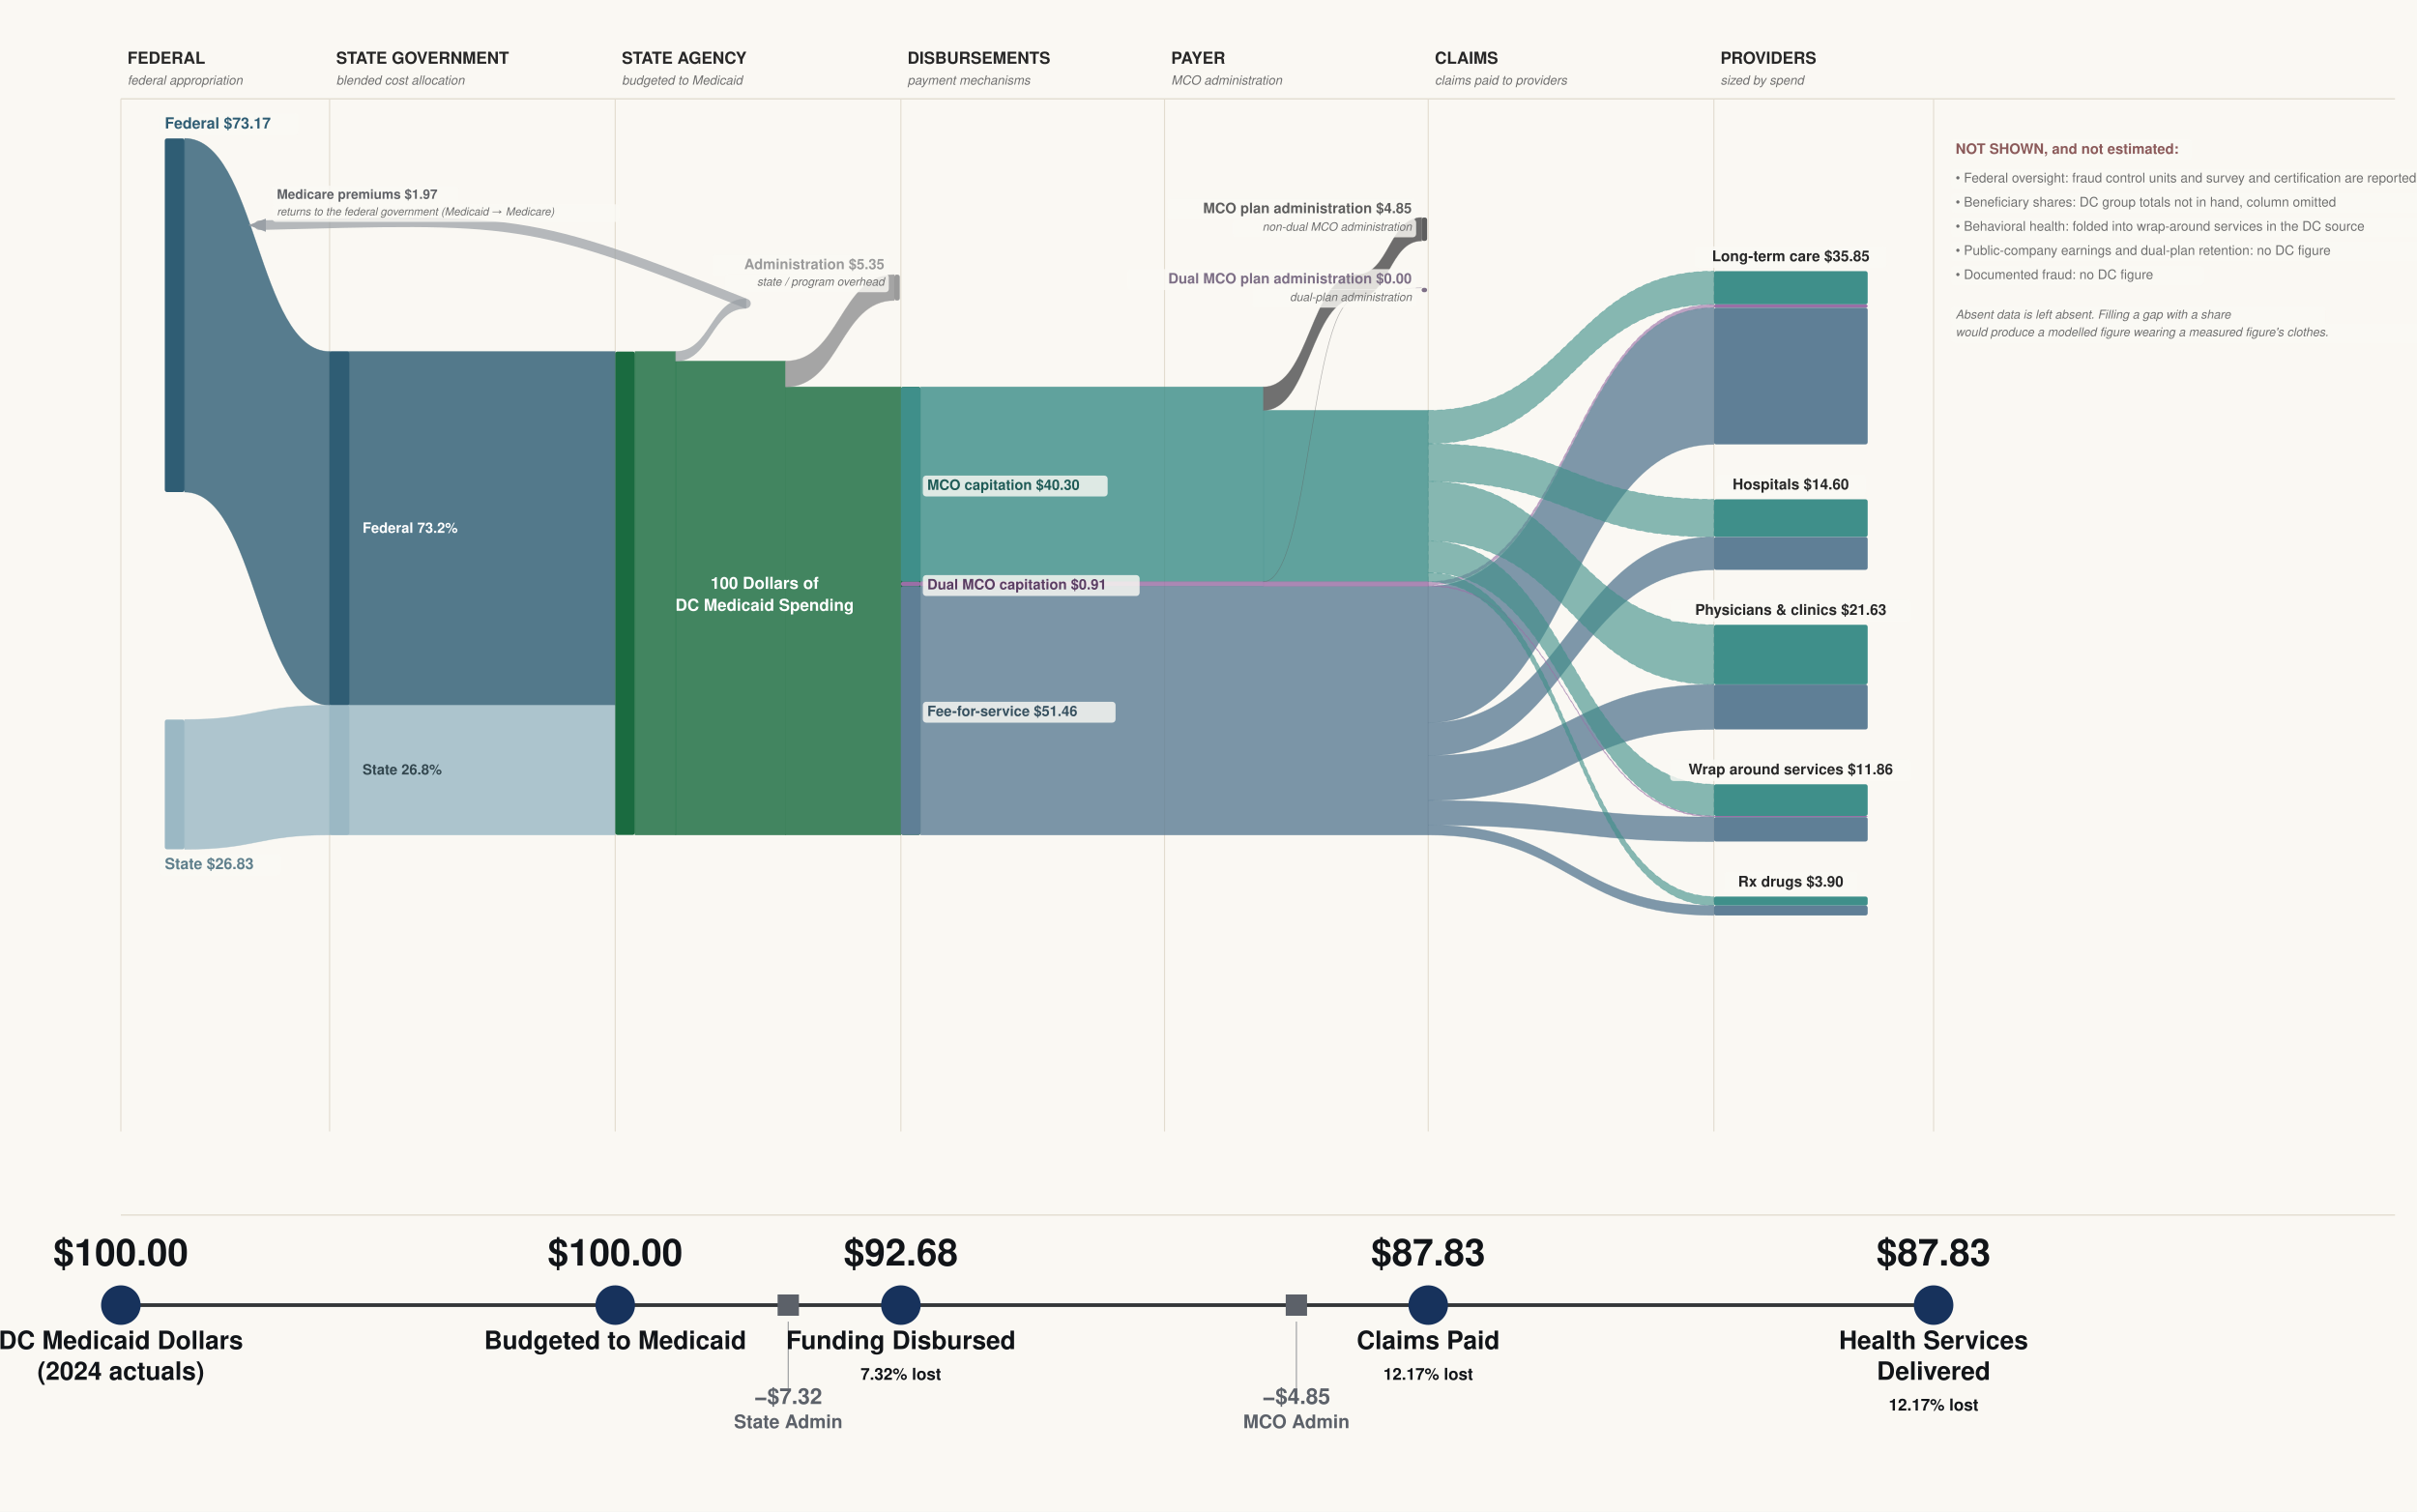
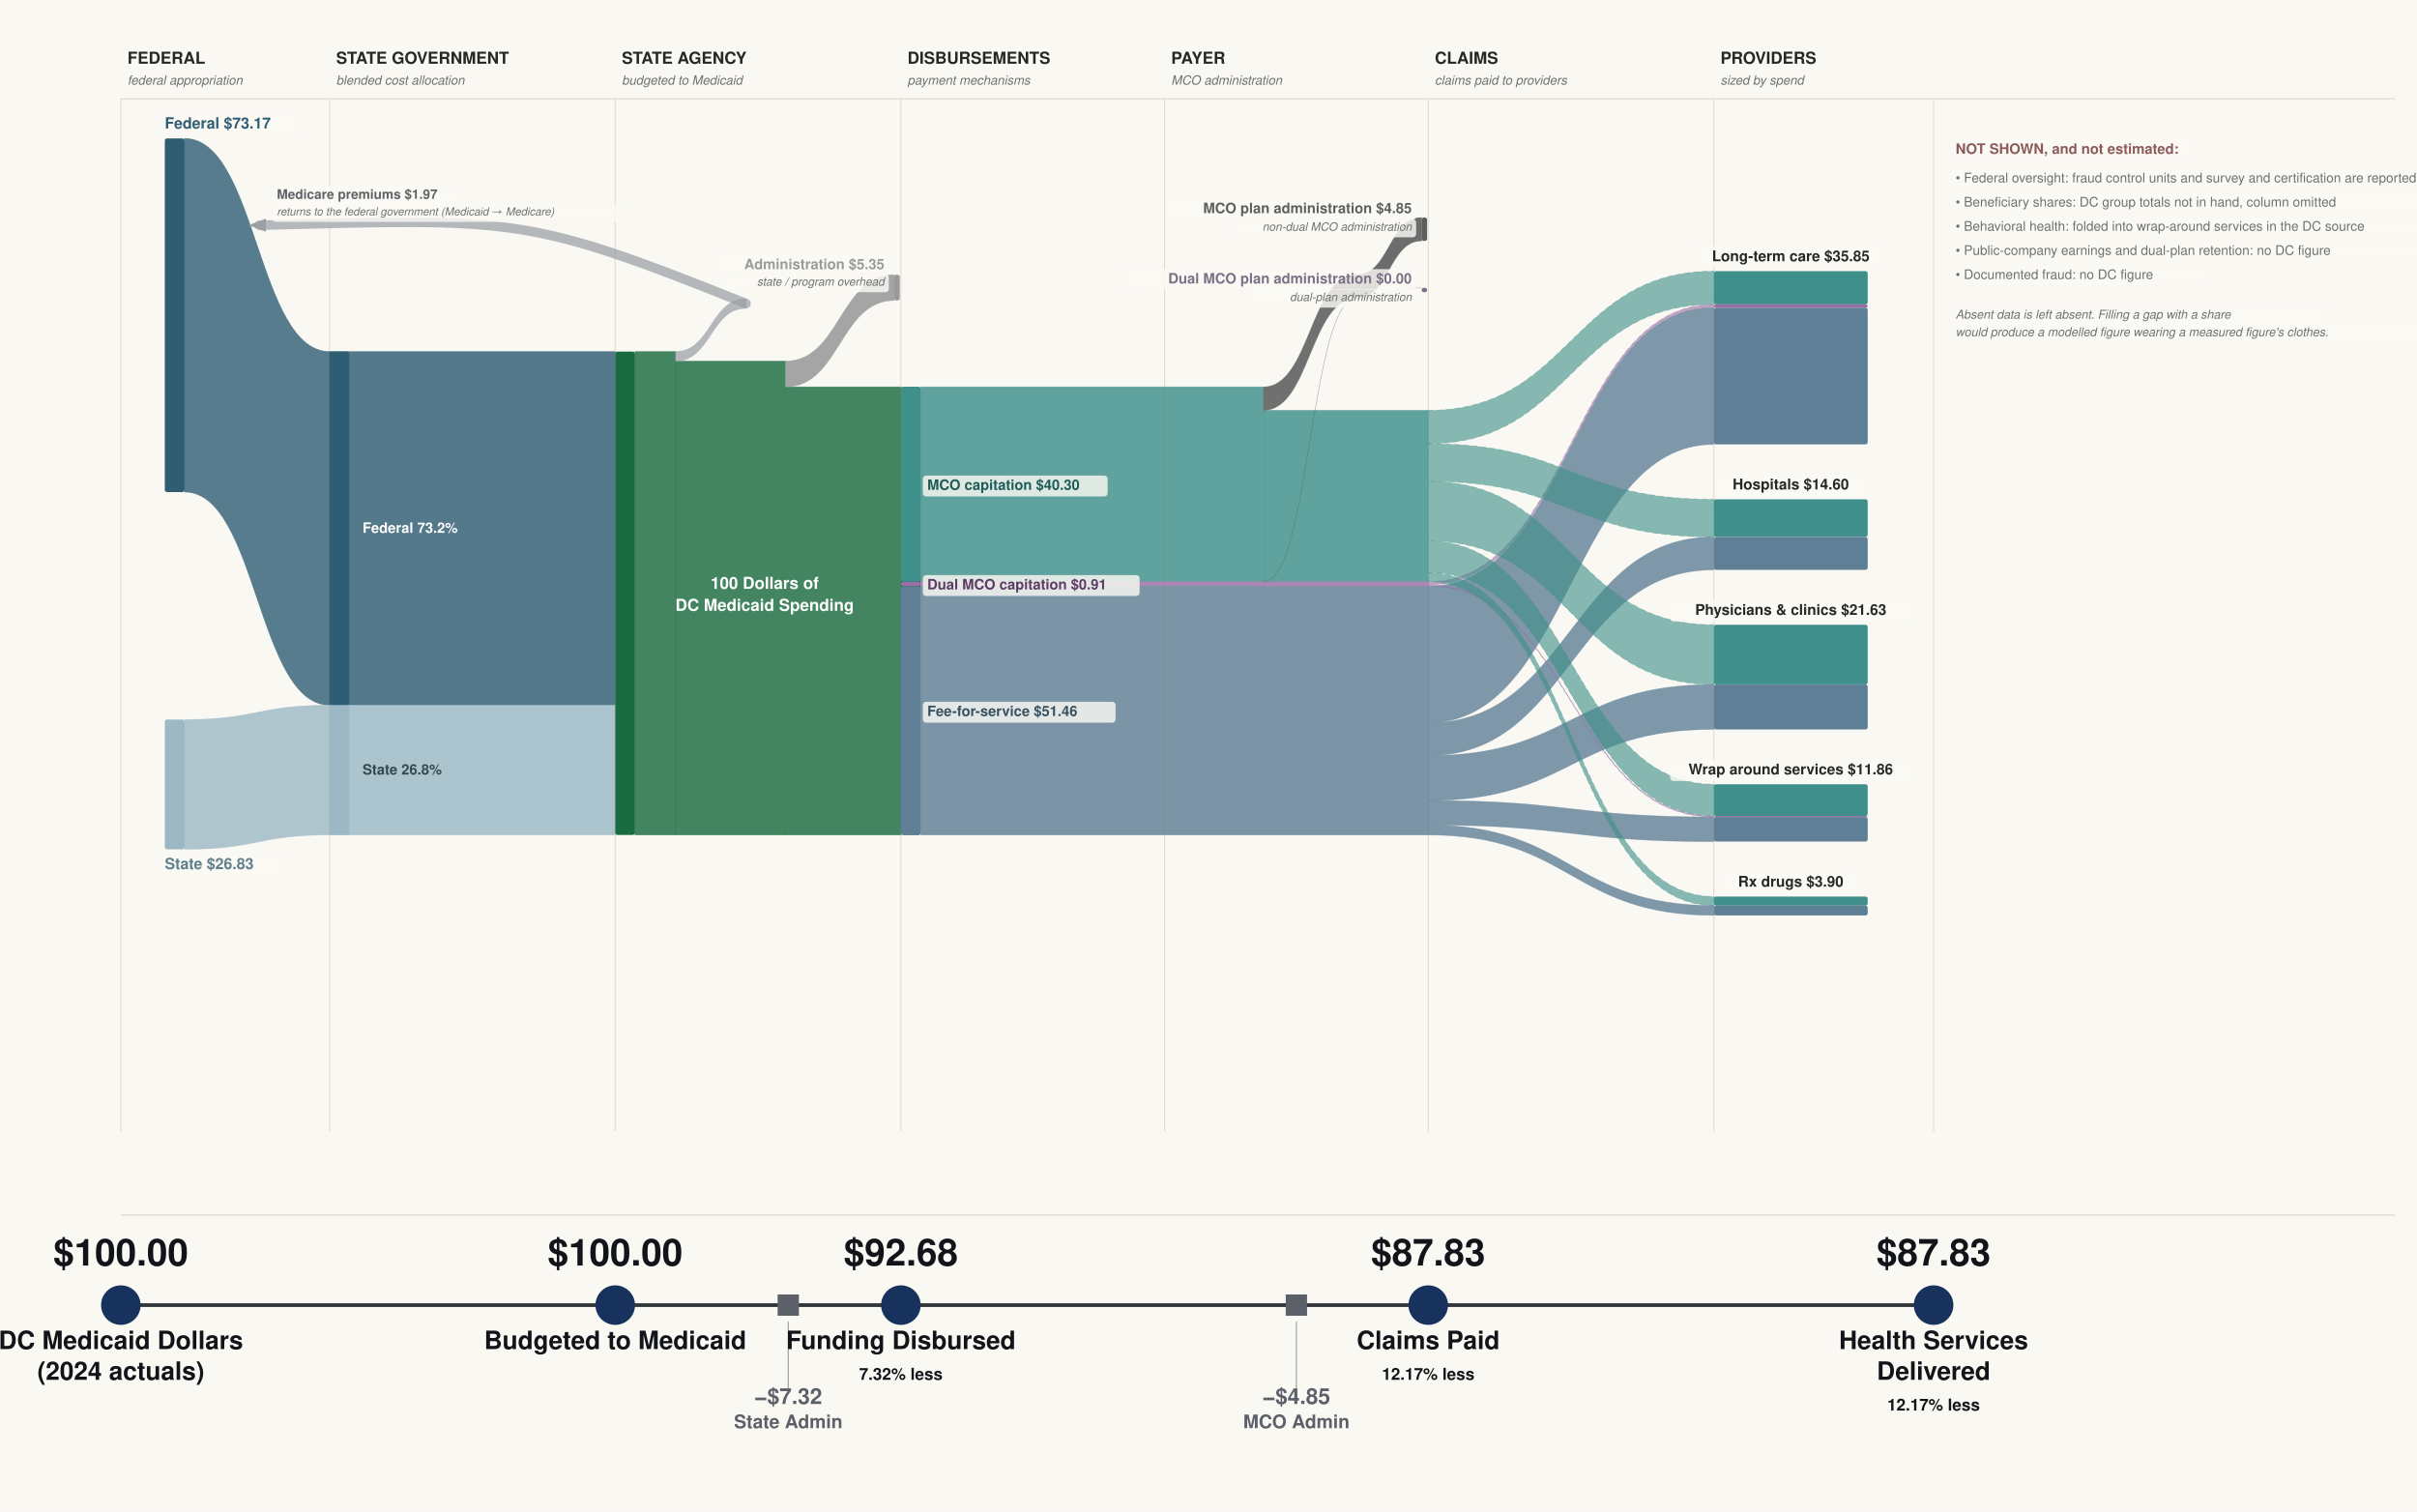
<svg xmlns="http://www.w3.org/2000/svg" viewBox="0 0 2200 1376" width="100%">
  <g id="baseline">
    <rect x="0" y="0" width="2200" height="1376" fill="#faf8f3" />
    <text x="116.0" y="58.0" font-family="Segoe UI, Helvetica, Arial, sans-serif" font-size="15" fill="#272727" text-anchor="start" font-weight="bold">FEDERAL</text>
    <text x="116.0" y="77.0" font-family="Segoe UI, Helvetica, Arial, sans-serif" font-size="11.5" fill="#6f6f6f" text-anchor="start" font-weight="normal" font-style="italic">federal appropriation</text>
    <line x1="110" y1="90" x2="110" y2="1030" stroke="#e2dccf" stroke-width="1" />
    <text x="306.0" y="58.0" font-family="Segoe UI, Helvetica, Arial, sans-serif" font-size="15" fill="#272727" text-anchor="start" font-weight="bold">STATE GOVERNMENT</text>
    <text x="306.0" y="77.0" font-family="Segoe UI, Helvetica, Arial, sans-serif" font-size="11.5" fill="#6f6f6f" text-anchor="start" font-weight="normal" font-style="italic">blended cost allocation</text>
    <line x1="300" y1="90" x2="300" y2="1030" stroke="#e2dccf" stroke-width="1" />
    <text x="566.0" y="58.0" font-family="Segoe UI, Helvetica, Arial, sans-serif" font-size="15" fill="#272727" text-anchor="start" font-weight="bold">STATE AGENCY</text>
    <text x="566.0" y="77.0" font-family="Segoe UI, Helvetica, Arial, sans-serif" font-size="11.5" fill="#6f6f6f" text-anchor="start" font-weight="normal" font-style="italic">budgeted to Medicaid</text>
    <line x1="560" y1="90" x2="560" y2="1030" stroke="#e2dccf" stroke-width="1" />
    <text x="826.0" y="58.0" font-family="Segoe UI, Helvetica, Arial, sans-serif" font-size="15" fill="#272727" text-anchor="start" font-weight="bold">DISBURSEMENTS</text>
    <text x="826.0" y="77.0" font-family="Segoe UI, Helvetica, Arial, sans-serif" font-size="11.5" fill="#6f6f6f" text-anchor="start" font-weight="normal" font-style="italic">payment mechanisms</text>
    <line x1="820" y1="90" x2="820" y2="1030" stroke="#e2dccf" stroke-width="1" />
    <text x="1066.0" y="58.0" font-family="Segoe UI, Helvetica, Arial, sans-serif" font-size="15" fill="#272727" text-anchor="start" font-weight="bold">PAYER</text>
    <text x="1066.0" y="77.0" font-family="Segoe UI, Helvetica, Arial, sans-serif" font-size="11.5" fill="#6f6f6f" text-anchor="start" font-weight="normal" font-style="italic">MCO administration</text>
    <line x1="1060" y1="90" x2="1060" y2="1030" stroke="#e2dccf" stroke-width="1" />
    <text x="1306.0" y="58.0" font-family="Segoe UI, Helvetica, Arial, sans-serif" font-size="15" fill="#272727" text-anchor="start" font-weight="bold">CLAIMS</text>
    <text x="1306.0" y="77.0" font-family="Segoe UI, Helvetica, Arial, sans-serif" font-size="11.5" fill="#6f6f6f" text-anchor="start" font-weight="normal" font-style="italic">claims paid to providers</text>
    <line x1="1300" y1="90" x2="1300" y2="1030" stroke="#e2dccf" stroke-width="1" />
    <text x="1566.0" y="58.0" font-family="Segoe UI, Helvetica, Arial, sans-serif" font-size="15" fill="#272727" text-anchor="start" font-weight="bold">PROVIDERS</text>
    <text x="1566.0" y="77.0" font-family="Segoe UI, Helvetica, Arial, sans-serif" font-size="11.5" fill="#6f6f6f" text-anchor="start" font-weight="normal" font-style="italic">sized by spend</text>
    <line x1="1560" y1="90" x2="1560" y2="1030" stroke="#e2dccf" stroke-width="1" />
    <line x1="1760" y1="90" x2="1760" y2="1030" stroke="#e2dccf" stroke-width="1" />
    <line x1="110" y1="90" x2="2180" y2="90" stroke="#e2dccf" stroke-width="1.2" />
    <rect x="150.0" y="126.0" width="18.0" height="321.9" rx="2" fill="#2f5d74" fill-opacity="1.0" />
    <rect x="150.0" y="655.0" width="18.0" height="118.1" rx="2" fill="#9bb8c4" fill-opacity="1.0" />
    <rect x="146.0" y="103.0" width="125.6" height="20.0" rx="3" fill="#faf8f3" fill-opacity="0.82" />
    <text x="150.0" y="117.0" font-family="Segoe UI, Helvetica, Arial, sans-serif" font-size="14" fill="#2f5d74" text-anchor="start" font-weight="bold">Federal  $73.17</text>
    <rect x="146.0" y="777.1" width="109.9" height="20.0" rx="3" fill="#faf8f3" fill-opacity="0.82" />
    <text x="150.0" y="791.1" font-family="Segoe UI, Helvetica, Arial, sans-serif" font-size="14" fill="#5f7f8c" text-anchor="start" font-weight="bold">State  $26.83</text>
    <path d="M168.0,126.0 C234.0,126.0 234.0,320.0 300.0,320.0 L300.0,641.9 C234.0,641.9 234.0,447.9 168.0,447.9 Z" fill="#2f5d74" fill-opacity="0.8" stroke="#2f5d74" stroke-opacity="0.45" stroke-width="0.6" />
    <path d="M168.0,655.0 C234.0,655.0 234.0,641.9 300.0,641.9 L300.0,760.0 C234.0,760.0 234.0,773.1 168.0,773.1 Z" fill="#9bb8c4" fill-opacity="0.8" stroke="#9bb8c4" stroke-opacity="0.45" stroke-width="0.6" />
    <path d="M300.0,320.0 C430.0,320.0 430.0,320.0 560.0,320.0 L560.0,641.9 C430.0,641.9 430.0,641.9 300.0,641.9 Z" fill="#2f5d74" fill-opacity="0.82" stroke="#2f5d74" stroke-opacity="0.45" stroke-width="0.6" />
    <path d="M300.0,641.9 C430.0,641.9 430.0,641.9 560.0,641.9 L560.0,760.0 C430.0,760.0 430.0,760.0 300.0,760.0 Z" fill="#9bb8c4" fill-opacity="0.82" stroke="#9bb8c4" stroke-opacity="0.45" stroke-width="0.6" />
    <rect x="300.0" y="320.0" width="18.0" height="321.9" rx="2" fill="#2f5d74" fill-opacity="1.0" />
    <rect x="300.0" y="641.9" width="18.0" height="118.1" rx="2" fill="#9bb8c4" fill-opacity="1.0" />
    <text x="330.0" y="485.0" font-family="Segoe UI, Helvetica, Arial, sans-serif" font-size="13" fill="#ffffff" text-anchor="start" font-weight="bold">Federal 73.2%</text>
    <text x="330.0" y="705.0" font-family="Segoe UI, Helvetica, Arial, sans-serif" font-size="13" fill="#33474f" text-anchor="start" font-weight="bold">State 26.8%</text>
    <rect x="560.0" y="320.0" width="18.0" height="440.0" rx="2" fill="#1a6b40" fill-opacity="1.0" />
    <path d="M578.0,320.0 C596.5,320.0 596.5,320.0 615.0,320.0 L615.0,760.0 C596.5,760.0 596.5,760.0 578.0,760.0 Z" fill="#1a6b40" fill-opacity="0.82" stroke="#1a6b40" stroke-opacity="0.45" stroke-width="0.6" />
    <path d="M615.0,328.7 C665.0,328.7 665.0,328.7 715.0,328.7 L715.0,760.0 C665.0,760.0 665.0,760.0 615.0,760.0 Z" fill="#1a6b40" fill-opacity="0.82" stroke="#1a6b40" stroke-opacity="0.45" stroke-width="0.6" />
    <path d="M715.0,352.2 C767.5,352.2 767.5,352.2 820.0,352.2 L820.0,760.0 C767.5,760.0 767.5,760.0 715.0,760.0 Z" fill="#1a6b40" fill-opacity="0.82" stroke="#1a6b40" stroke-opacity="0.45" stroke-width="0.6" />
    <path d="M715.0,328.7 C764.5,328.7 764.5,250.0 814.0,250.0 L814.0,273.5 C764.5,273.5 764.5,352.2 715.0,352.2 Z" fill="#9a9a9a" fill-opacity="0.88" stroke="#9a9a9a" stroke-opacity="0.45" stroke-width="0.6" />
    <rect x="814.0" y="250.0" width="5.0" height="23.5" rx="2" fill="#9a9a9a" fill-opacity="1.0" />
    <rect x="648.1" y="232.0" width="160.9" height="19.0" rx="3" fill="#faf8f3" fill-opacity="0.82" />
    <text x="805.0" y="245.0" font-family="Segoe UI, Helvetica, Arial, sans-serif" font-size="13" fill="#9a9a9a" text-anchor="end" font-weight="bold">Administration  $5.35</text>
    <rect x="659.9" y="249.5" width="149.1" height="16.5" rx="3" fill="#faf8f3" fill-opacity="0.82" />
    <text x="805.0" y="260.0" font-family="Segoe UI, Helvetica, Arial, sans-serif" font-size="10.5" fill="#6f6f6f" text-anchor="end" font-weight="normal" font-style="italic">state / program overhead</text>
    <path d="M615.0,320.0 C647.0,320.0 647.0,272.0 679.0,272.0 L679.0,280.7 C647.0,280.7 647.0,328.7 615.0,328.7 Z" fill="#9aa0a6" fill-opacity="0.72" stroke="#9aa0a6" stroke-opacity="0.45" stroke-width="0.6" />
    <path d="M679.0,276.3 C479.0,196.3 470,199 236,205" fill="none" stroke="#9aa0a6" stroke-width="8.7" stroke-opacity="0.72" stroke-linecap="round" />
    <path d="M226,205 l16,-6 l0,12 Z" fill="#9aa0a6" />
    <rect x="248.0" y="169.0" width="169.3" height="18.0" rx="3" fill="#faf8f3" fill-opacity="0.82" />
    <text x="252.0" y="181.0" font-family="Segoe UI, Helvetica, Arial, sans-serif" font-size="12" fill="#5f6166" text-anchor="start" font-weight="bold">Medicare premiums  $1.97</text>
    <rect x="248.0" y="186.0" width="316.0" height="16.0" rx="3" fill="#faf8f3" fill-opacity="0.82" />
    <text x="252.0" y="196.0" font-family="Segoe UI, Helvetica, Arial, sans-serif" font-size="10" fill="#6f6f6f" text-anchor="start" font-weight="normal" font-style="italic">returns to the federal government (Medicaid → Medicare)</text>
    <rect x="820.0" y="352.2" width="18.0" height="407.8" rx="2" fill="#1a6b40" fill-opacity="1.0" />
    <text x="696.0" y="536.0" font-family="Segoe UI, Helvetica, Arial, sans-serif" font-size="15" fill="#ffffff" text-anchor="middle" font-weight="bold">100 Dollars of</text>
    <text x="696.0" y="556.0" font-family="Segoe UI, Helvetica, Arial, sans-serif" font-size="15" fill="#ffffff" text-anchor="middle" font-weight="bold">DC Medicaid Spending</text>
    <path d="M838.0,352.2 C994.0,352.2 994.0,352.2 1150.0,352.2 L1150.0,529.5 C994.0,529.5 994.0,529.5 838.0,529.5 Z" fill="#3f8f8a" fill-opacity="0.82" stroke="#3f8f8a" stroke-opacity="0.45" stroke-width="0.6" />
    <path d="M838.0,529.5 C994.0,529.5 994.0,529.5 1150.0,529.5 L1150.0,533.6 C994.0,533.6 994.0,533.6 838.0,533.6 Z" fill="#9a6fa6" fill-opacity="0.82" stroke="#9a6fa6" stroke-opacity="0.45" stroke-width="0.6" />
    <path d="M838.0,533.6 C1069.0,533.6 1069.0,533.6 1300.0,533.6 L1300.0,760.0 C1069.0,760.0 1069.0,760.0 838.0,760.0 Z" fill="#5f7f96" fill-opacity="0.82" stroke="#5f7f96" stroke-opacity="0.45" stroke-width="0.6" />
    <rect x="820.0" y="352.2" width="18.0" height="177.3" rx="2" fill="#3f8f8a" fill-opacity="1.0" />
    <rect x="820.0" y="529.5" width="18.0" height="4.0" rx="2" fill="#9a6fa6" fill-opacity="1.0" />
    <rect x="820.0" y="533.6" width="18.0" height="226.4" rx="2" fill="#5f7f96" fill-opacity="1.0" />
    <rect x="840.0" y="432.9" width="168.2" height="19.0" rx="3" fill="#faf8f3" fill-opacity="0.82" />
    <text x="844.0" y="445.9" font-family="Segoe UI, Helvetica, Arial, sans-serif" font-size="13" fill="#1f5b57" text-anchor="start" font-weight="bold">MCO capitation  $40.30</text>
    <rect x="840.0" y="523.5" width="197.3" height="19.0" rx="3" fill="#faf8f3" fill-opacity="0.82" />
    <text x="844.0" y="536.5" font-family="Segoe UI, Helvetica, Arial, sans-serif" font-size="13" fill="#5a3d63" text-anchor="start" font-weight="bold">Dual MCO capitation  $0.91</text>
    <rect x="840.0" y="638.8" width="175.4" height="19.0" rx="3" fill="#faf8f3" fill-opacity="0.82" />
    <text x="844.0" y="651.8" font-family="Segoe UI, Helvetica, Arial, sans-serif" font-size="13" fill="#36505f" text-anchor="start" font-weight="bold">Fee-for-service  $51.46</text>
    <path d="M1150.0,373.5 C1225.0,373.5 1225.0,373.5 1300.0,373.5 L1300.0,529.5 C1225.0,529.5 1225.0,529.5 1150.0,529.5 Z" fill="#3f8f8a" fill-opacity="0.82" stroke="#3f8f8a" stroke-opacity="0.45" stroke-width="0.6" />
    <path d="M1150.0,529.5 C1225.0,529.5 1225.0,529.5 1300.0,529.5 L1300.0,533.6 C1225.0,533.6 1225.0,533.6 1150.0,533.6 Z" fill="#9a6fa6" fill-opacity="0.82" stroke="#9a6fa6" stroke-opacity="0.45" stroke-width="0.6" />
    <path d="M1150.0,352.2 C1192.5,352.2 1192.5,250.0 1235.0,250.0 L1235.0,271.3 C1192.5,271.3 1192.5,373.5 1150.0,373.5 Z" fill="#5e5e5e" fill-opacity="0.88" stroke="#5e5e5e" stroke-opacity="0.45" stroke-width="0.6" />
    <path d="M1150.0,529.5 C1192.5,529.5 1192.5,271.3 1235.0,271.3 L1235.0,271.3 C1192.5,271.3 1192.5,529.5 1150.0,529.5 Z" fill="#5e5e5e" fill-opacity="0.88" stroke="#5e5e5e" stroke-opacity="0.45" stroke-width="0.6" />
    <path d="M1235.0,250.0 C1264.5,250.0 1264.5,198.0 1294.0,198.0 L1294.0,219.3 C1264.5,219.3 1264.5,271.3 1235.0,271.3 Z" fill="#5e5e5e" fill-opacity="0.9" stroke="#5e5e5e" stroke-opacity="0.45" stroke-width="0.6" />
    <rect x="1294.0" y="198.0" width="5.0" height="21.3" rx="2" fill="#5e5e5e" fill-opacity="1.0" />
    <rect x="1062.6" y="181.0" width="226.4" height="19.0" rx="3" fill="#faf8f3" fill-opacity="0.82" />
    <text x="1285.0" y="194.0" font-family="Segoe UI, Helvetica, Arial, sans-serif" font-size="13" fill="#5e5e5e" text-anchor="end" font-weight="bold">MCO plan administration  $4.85</text>
    <rect x="1122.2" y="199.5" width="166.8" height="16.5" rx="3" fill="#faf8f3" fill-opacity="0.82" />
    <text x="1285.0" y="210.0" font-family="Segoe UI, Helvetica, Arial, sans-serif" font-size="10.5" fill="#6f6f6f" text-anchor="end" font-weight="normal" font-style="italic">non-dual MCO administration</text>
    <path d="M1235.0,271.3 C1264.5,271.3 1264.5,262.0 1294.0,262.0 L1294.0,262.0 C1264.5,262.0 1264.5,271.3 1235.0,271.3 Z" fill="#7d6f86" fill-opacity="0.92" stroke="#7d6f86" stroke-opacity="0.45" stroke-width="0.6" />
    <rect x="1294.0" y="262.0" width="5.0" height="4.0" rx="2" fill="#7d6f86" fill-opacity="1.0" />
    <rect x="1026.2" y="245.0" width="262.8" height="19.0" rx="3" fill="#faf8f3" fill-opacity="0.82" />
    <text x="1285.0" y="258.0" font-family="Segoe UI, Helvetica, Arial, sans-serif" font-size="13" fill="#7d6f86" text-anchor="end" font-weight="bold">Dual MCO plan administration  $0.00</text>
    <rect x="1139.9" y="263.5" width="149.1" height="16.5" rx="3" fill="#faf8f3" fill-opacity="0.82" />
    <text x="1285.0" y="274.0" font-family="Segoe UI, Helvetica, Arial, sans-serif" font-size="10.5" fill="#6f6f6f" text-anchor="end" font-weight="normal" font-style="italic">dual-plan administration</text>
    <path d="M1300.0,373.5 C1430.0,373.5 1430.0,246.8 1560.0,246.8 L1560.0,277.1 C1430.0,277.1 1430.0,403.9 1300.0,403.9 Z" fill="#3f8f8a" fill-opacity="0.62" stroke="#3f8f8a" stroke-opacity="0.45" stroke-width="0.6" stroke-dasharray="5 3" />
    <path d="M1300.0,529.5 C1430.0,529.5 1430.0,277.1 1560.0,277.1 L1560.0,280.1 C1430.0,280.1 1430.0,532.6 1300.0,532.6 Z" fill="#9a6fa6" fill-opacity="0.62" stroke="#9a6fa6" stroke-opacity="0.45" stroke-width="0.6" stroke-dasharray="5 3" />
    <path d="M1300.0,533.6 C1430.0,533.6 1430.0,280.1 1560.0,280.1 L1560.0,404.5 C1430.0,404.5 1430.0,658.0 1300.0,658.0 Z" fill="#5f7f96" fill-opacity="0.8" stroke="#5f7f96" stroke-opacity="0.45" stroke-width="0.6" />
    <path d="M1300.0,403.9 C1430.0,403.9 1430.0,454.5 1560.0,454.5 L1560.0,488.8 C1430.0,488.8 1430.0,438.2 1300.0,438.2 Z" fill="#3f8f8a" fill-opacity="0.62" stroke="#3f8f8a" stroke-opacity="0.45" stroke-width="0.6" stroke-dasharray="5 3" />
    <path d="M1300.0,658.0 C1430.0,658.0 1430.0,488.8 1560.0,488.8 L1560.0,518.7 C1430.0,518.7 1430.0,687.8 1300.0,687.8 Z" fill="#5f7f96" fill-opacity="0.8" stroke="#5f7f96" stroke-opacity="0.45" stroke-width="0.6" />
    <path d="M1300.0,438.2 C1430.0,438.2 1430.0,568.7 1560.0,568.7 L1560.0,623.1 C1430.0,623.1 1430.0,492.5 1300.0,492.5 Z" fill="#3f8f8a" fill-opacity="0.62" stroke="#3f8f8a" stroke-opacity="0.45" stroke-width="0.6" stroke-dasharray="5 3" />
    <path d="M1300.0,687.8 C1430.0,687.8 1430.0,623.1 1560.0,623.1 L1560.0,663.9 C1430.0,663.9 1430.0,728.7 1300.0,728.7 Z" fill="#5f7f96" fill-opacity="0.8" stroke="#5f7f96" stroke-opacity="0.45" stroke-width="0.6" />
    <path d="M1300.0,492.5 C1430.0,492.5 1430.0,713.9 1560.0,713.9 L1560.0,742.7 C1430.0,742.7 1430.0,521.3 1300.0,521.3 Z" fill="#3f8f8a" fill-opacity="0.62" stroke="#3f8f8a" stroke-opacity="0.45" stroke-width="0.6" stroke-dasharray="5 3" />
    <path d="M1300.0,532.6 C1430.0,532.6 1430.0,742.7 1560.0,742.7 L1560.0,743.7 C1430.0,743.7 1430.0,533.6 1300.0,533.6 Z" fill="#9a6fa6" fill-opacity="0.62" stroke="#9a6fa6" stroke-opacity="0.45" stroke-width="0.6" stroke-dasharray="5 3" />
    <path d="M1300.0,728.7 C1430.0,728.7 1430.0,743.7 1560.0,743.7 L1560.0,766.1 C1430.0,766.1 1430.0,751.0 1300.0,751.0 Z" fill="#5f7f96" fill-opacity="0.8" stroke="#5f7f96" stroke-opacity="0.45" stroke-width="0.6" />
    <path d="M1300.0,521.3 C1430.0,521.3 1430.0,816.1 1560.0,816.1 L1560.0,824.3 C1430.0,824.3 1430.0,529.5 1300.0,529.5 Z" fill="#3f8f8a" fill-opacity="0.62" stroke="#3f8f8a" stroke-opacity="0.45" stroke-width="0.6" stroke-dasharray="5 3" />
    <path d="M1300.0,751.0 C1430.0,751.0 1430.0,824.3 1560.0,824.3 L1560.0,833.2 C1430.0,833.2 1430.0,760.0 1300.0,760.0 Z" fill="#5f7f96" fill-opacity="0.8" stroke="#5f7f96" stroke-opacity="0.45" stroke-width="0.6" />
    <rect x="1560.0" y="246.8" width="140.0" height="30.3" rx="2" fill="#3f8f8a" fill-opacity="1.0" />
    <rect x="1560.0" y="277.1" width="140.0" height="3.0" rx="2" fill="#9a6fa6" fill-opacity="1.0" />
    <rect x="1560.0" y="280.1" width="140.0" height="124.4" rx="2" fill="#5f7f96" fill-opacity="1.0" />
    <rect x="1542.8" y="224.3" width="174.3" height="19.5" rx="3" fill="#faf8f3" fill-opacity="0.82" />
    <text x="1630.0" y="237.8" font-family="Segoe UI, Helvetica, Arial, sans-serif" font-size="13.5" fill="#272727" text-anchor="middle" font-weight="bold">Long-term care  $35.85</text>
    <rect x="1560.0" y="454.5" width="140.0" height="34.3" rx="2" fill="#3f8f8a" fill-opacity="1.0" />
    <rect x="1560.0" y="488.8" width="140.0" height="0.0" rx="2" fill="#9a6fa6" fill-opacity="1.0" />
    <rect x="1560.0" y="488.8" width="140.0" height="29.9" rx="2" fill="#5f7f96" fill-opacity="1.0" />
    <rect x="1561.7" y="432.0" width="136.5" height="19.5" rx="3" fill="#faf8f3" fill-opacity="0.82" />
    <text x="1630.0" y="445.5" font-family="Segoe UI, Helvetica, Arial, sans-serif" font-size="13.5" fill="#272727" text-anchor="middle" font-weight="bold">Hospitals  $14.60</text>
    <rect x="1560.0" y="568.7" width="140.0" height="54.3" rx="2" fill="#3f8f8a" fill-opacity="1.0" />
    <rect x="1560.0" y="623.1" width="140.0" height="0.0" rx="2" fill="#9a6fa6" fill-opacity="1.0" />
    <rect x="1560.0" y="623.1" width="140.0" height="40.9" rx="2" fill="#5f7f96" fill-opacity="1.0" />
    <rect x="1520.2" y="546.2" width="219.7" height="19.5" rx="3" fill="#faf8f3" fill-opacity="0.82" />
    <text x="1630.0" y="559.7" font-family="Segoe UI, Helvetica, Arial, sans-serif" font-size="13.5" fill="#272727" text-anchor="middle" font-weight="bold">Physicians &amp; clinics  $21.63</text>
    <rect x="1560.0" y="713.9" width="140.0" height="28.8" rx="2" fill="#3f8f8a" fill-opacity="1.0" />
    <rect x="1560.0" y="742.7" width="140.0" height="1.0" rx="2" fill="#9a6fa6" fill-opacity="1.0" />
    <rect x="1560.0" y="743.7" width="140.0" height="22.3" rx="2" fill="#5f7f96" fill-opacity="1.0" />
    <rect x="1520.2" y="691.4" width="219.7" height="19.5" rx="3" fill="#faf8f3" fill-opacity="0.82" />
    <text x="1630.0" y="704.9" font-family="Segoe UI, Helvetica, Arial, sans-serif" font-size="13.5" fill="#272727" text-anchor="middle" font-weight="bold">Wrap around services  $11.86</text>
    <rect x="1560.0" y="816.1" width="140.0" height="8.2" rx="2" fill="#3f8f8a" fill-opacity="1.0" />
    <rect x="1560.0" y="824.3" width="140.0" height="0.0" rx="2" fill="#9a6fa6" fill-opacity="1.0" />
    <rect x="1560.0" y="824.3" width="140.0" height="9.0" rx="2" fill="#5f7f96" fill-opacity="1.0" />
    <rect x="1569.3" y="793.6" width="121.4" height="19.5" rx="3" fill="#faf8f3" fill-opacity="0.82" />
    <text x="1630.0" y="807.1" font-family="Segoe UI, Helvetica, Arial, sans-serif" font-size="13.5" fill="#272727" text-anchor="middle" font-weight="bold">Rx drugs  $3.90</text>
    <line x1="110" y1="1106" x2="2180" y2="1106" stroke="#e2dccf" stroke-width="1.2" />
    <line x1="110" y1="1188.0" x2="1760" y2="1188.0" stroke="#111418" stroke-width="3.4" stroke-opacity="0.85" />
    <rect x="707.8" y="1178.3" width="19.4" height="19.4" fill="#5c6169" />
    <line x1="717.5" y1="1203.0" x2="717.5" y2="1264.0" stroke="#5c6169" stroke-width="1.1" stroke-opacity="0.55" />
    <text x="717.5" y="1278.0" font-family="Segoe UI, Helvetica, Arial, sans-serif" font-size="20" fill="#5c6169" text-anchor="middle" font-weight="bold">−$7.32</text>
    <text x="717.5" y="1300.0" font-family="Segoe UI, Helvetica, Arial, sans-serif" font-size="17" fill="#5c6169" text-anchor="middle" font-weight="bold">State Admin</text>
    <rect x="1170.3" y="1178.3" width="19.4" height="19.4" fill="#5c6169" />
    <line x1="1180.0" y1="1203.0" x2="1180.0" y2="1264.0" stroke="#5c6169" stroke-width="1.1" stroke-opacity="0.55" />
    <text x="1180.0" y="1278.0" font-family="Segoe UI, Helvetica, Arial, sans-serif" font-size="20" fill="#5c6169" text-anchor="middle" font-weight="bold">−$4.85</text>
    <text x="1180.0" y="1300.0" font-family="Segoe UI, Helvetica, Arial, sans-serif" font-size="17" fill="#5c6169" text-anchor="middle" font-weight="bold">MCO Admin</text>
    <circle cx="110" cy="1188.0" r="18.0" fill="#17325c" />
    <text x="110.0" y="1152.0" font-family="Segoe UI, Helvetica, Arial, sans-serif" font-size="34" fill="#111418" text-anchor="middle" font-weight="bold">$100.00</text>
    <text x="110.0" y="1228.0" font-family="Segoe UI, Helvetica, Arial, sans-serif" font-size="23" fill="#111418" text-anchor="middle" font-weight="bold">DC Medicaid Dollars</text>
    <text x="110.0" y="1256.0" font-family="Segoe UI, Helvetica, Arial, sans-serif" font-size="23" fill="#111418" text-anchor="middle" font-weight="bold">(2024 actuals)</text>
    <circle cx="560" cy="1188.0" r="18.0" fill="#17325c" />
    <text x="560.0" y="1152.0" font-family="Segoe UI, Helvetica, Arial, sans-serif" font-size="34" fill="#111418" text-anchor="middle" font-weight="bold">$100.00</text>
    <text x="560.0" y="1228.0" font-family="Segoe UI, Helvetica, Arial, sans-serif" font-size="23" fill="#111418" text-anchor="middle" font-weight="bold">Budgeted to Medicaid</text>
    <circle cx="820" cy="1188.0" r="18.0" fill="#17325c" />
    <text x="820.0" y="1152.0" font-family="Segoe UI, Helvetica, Arial, sans-serif" font-size="34" fill="#111418" text-anchor="middle" font-weight="bold">$92.68</text>
    <text x="820.0" y="1228.0" font-family="Segoe UI, Helvetica, Arial, sans-serif" font-size="23" fill="#111418" text-anchor="middle" font-weight="bold">Funding Disbursed</text>
-     <text x="820.0" y="1256.0" font-family="Segoe UI, Helvetica, Arial, sans-serif" font-size="15" fill="#111418" text-anchor="middle" font-weight="bold">7.32% lost</text>
+     <text x="820.0" y="1256.0" font-family="Segoe UI, Helvetica, Arial, sans-serif" font-size="15" fill="#111418" text-anchor="middle" font-weight="bold">7.32% less</text>
    <circle cx="1300" cy="1188.0" r="18.0" fill="#17325c" />
    <text x="1300.0" y="1152.0" font-family="Segoe UI, Helvetica, Arial, sans-serif" font-size="34" fill="#111418" text-anchor="middle" font-weight="bold">$87.83</text>
    <text x="1300.0" y="1228.0" font-family="Segoe UI, Helvetica, Arial, sans-serif" font-size="23" fill="#111418" text-anchor="middle" font-weight="bold">Claims Paid</text>
-     <text x="1300.0" y="1256.0" font-family="Segoe UI, Helvetica, Arial, sans-serif" font-size="15" fill="#111418" text-anchor="middle" font-weight="bold">12.17% lost</text>
+     <text x="1300.0" y="1256.0" font-family="Segoe UI, Helvetica, Arial, sans-serif" font-size="15" fill="#111418" text-anchor="middle" font-weight="bold">12.17% less</text>
    <circle cx="1760" cy="1188.0" r="18.0" fill="#17325c" />
    <text x="1760.0" y="1152.0" font-family="Segoe UI, Helvetica, Arial, sans-serif" font-size="34" fill="#111418" text-anchor="middle" font-weight="bold">$87.83</text>
    <text x="1760.0" y="1228.0" font-family="Segoe UI, Helvetica, Arial, sans-serif" font-size="23" fill="#111418" text-anchor="middle" font-weight="bold">Health Services</text>
    <text x="1760.0" y="1256.0" font-family="Segoe UI, Helvetica, Arial, sans-serif" font-size="23" fill="#111418" text-anchor="middle" font-weight="bold">Delivered</text>
-     <text x="1760.0" y="1284.0" font-family="Segoe UI, Helvetica, Arial, sans-serif" font-size="15" fill="#111418" text-anchor="middle" font-weight="bold">12.17% lost</text>
+     <text x="1760.0" y="1284.0" font-family="Segoe UI, Helvetica, Arial, sans-serif" font-size="15" fill="#111418" text-anchor="middle" font-weight="bold">12.17% less</text>
  </g>
  <g id="overlay-hr1">
    <rect x="1776.0" y="127.0" width="219.1" height="19.0" rx="3" fill="#faf8f3" fill-opacity="0.82" />
    <text x="1780.0" y="140.0" font-family="Segoe UI, Helvetica, Arial, sans-serif" font-size="13" fill="#8B5A5A" text-anchor="start" font-weight="bold">NOT SHOWN, and not estimated:</text>
    <rect x="1776.0" y="154.0" width="1278.1" height="18.0" rx="3" fill="#faf8f3" fill-opacity="0.82" />
    <text x="1780.0" y="166.0" font-family="Segoe UI, Helvetica, Arial, sans-serif" font-size="12" fill="#6f6f6f" text-anchor="start" font-weight="None">•  Federal oversight: fraud control units and survey and certification are reported nationally only, so the national panel's $0.10 has no DC counterpart and this hundred contains none of it</text>
    <rect x="1776.0" y="176.0" width="451.5" height="18.0" rx="3" fill="#faf8f3" fill-opacity="0.82" />
    <text x="1780.0" y="188.0" font-family="Segoe UI, Helvetica, Arial, sans-serif" font-size="12" fill="#6f6f6f" text-anchor="start" font-weight="None">•  Beneficiary shares: DC group totals not in hand, column omitted</text>
    <rect x="1776.0" y="198.0" width="485.1" height="18.0" rx="3" fill="#faf8f3" fill-opacity="0.82" />
    <text x="1780.0" y="210.0" font-family="Segoe UI, Helvetica, Arial, sans-serif" font-size="12" fill="#6f6f6f" text-anchor="start" font-weight="None">•  Behavioral health: folded into wrap-around services in the DC source</text>
    <rect x="1776.0" y="220.0" width="438.1" height="18.0" rx="3" fill="#faf8f3" fill-opacity="0.82" />
    <text x="1780.0" y="232.0" font-family="Segoe UI, Helvetica, Arial, sans-serif" font-size="12" fill="#6f6f6f" text-anchor="start" font-weight="None">•  Public-company earnings and dual-plan retention: no DC figure</text>
    <rect x="1776.0" y="242.0" width="229.8" height="18.0" rx="3" fill="#faf8f3" fill-opacity="0.82" />
    <text x="1780.0" y="254.0" font-family="Segoe UI, Helvetica, Arial, sans-serif" font-size="12" fill="#6f6f6f" text-anchor="start" font-weight="None">•  Documented fraud: no DC figure</text>
    <rect x="1776.0" y="279.0" width="340.6" height="17.0" rx="3" fill="#faf8f3" fill-opacity="0.82" />
    <text x="1780.0" y="290.0" font-family="Segoe UI, Helvetica, Arial, sans-serif" font-size="11" fill="#6f6f6f" text-anchor="start" font-weight="None" font-style="italic">Absent data is left absent. Filling a gap with a share</text>
    <rect x="1776.0" y="295.0" width="426.9" height="17.0" rx="3" fill="#faf8f3" fill-opacity="0.82" />
    <text x="1780.0" y="306.0" font-family="Segoe UI, Helvetica, Arial, sans-serif" font-size="11" fill="#6f6f6f" text-anchor="start" font-weight="None" font-style="italic">would produce a modelled figure wearing a measured figure's clothes.</text>
  </g>
</svg>
